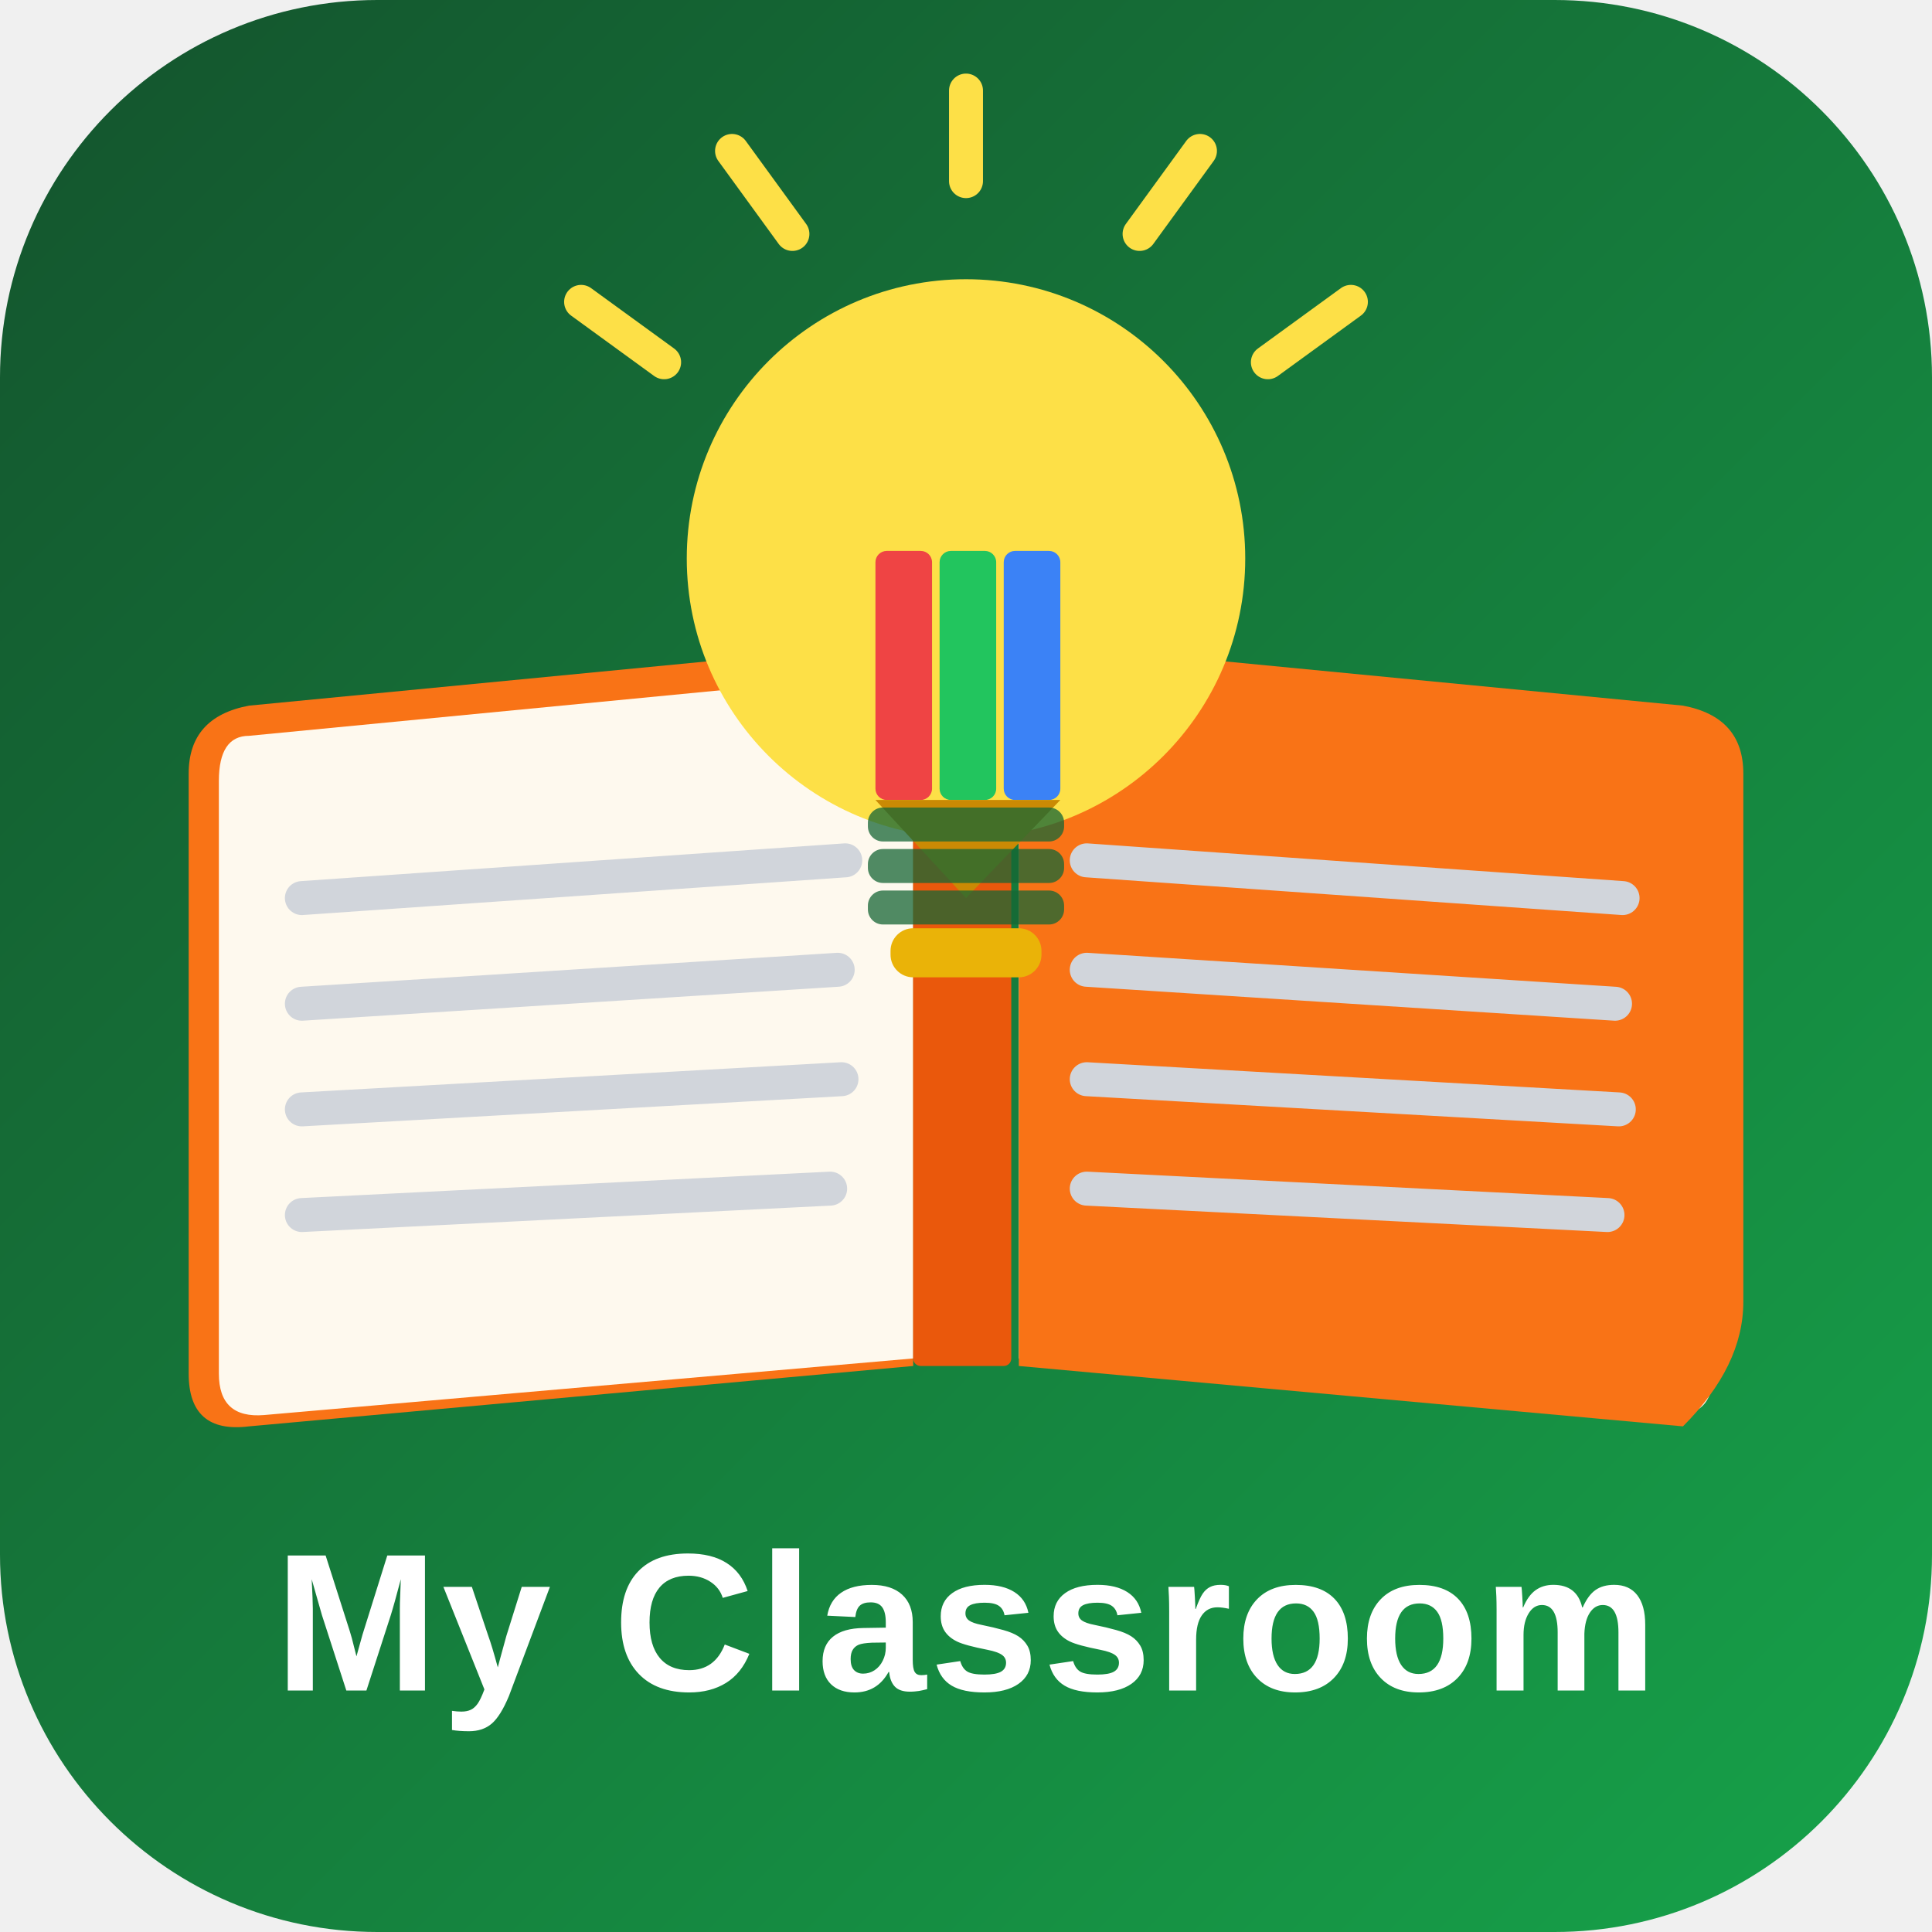
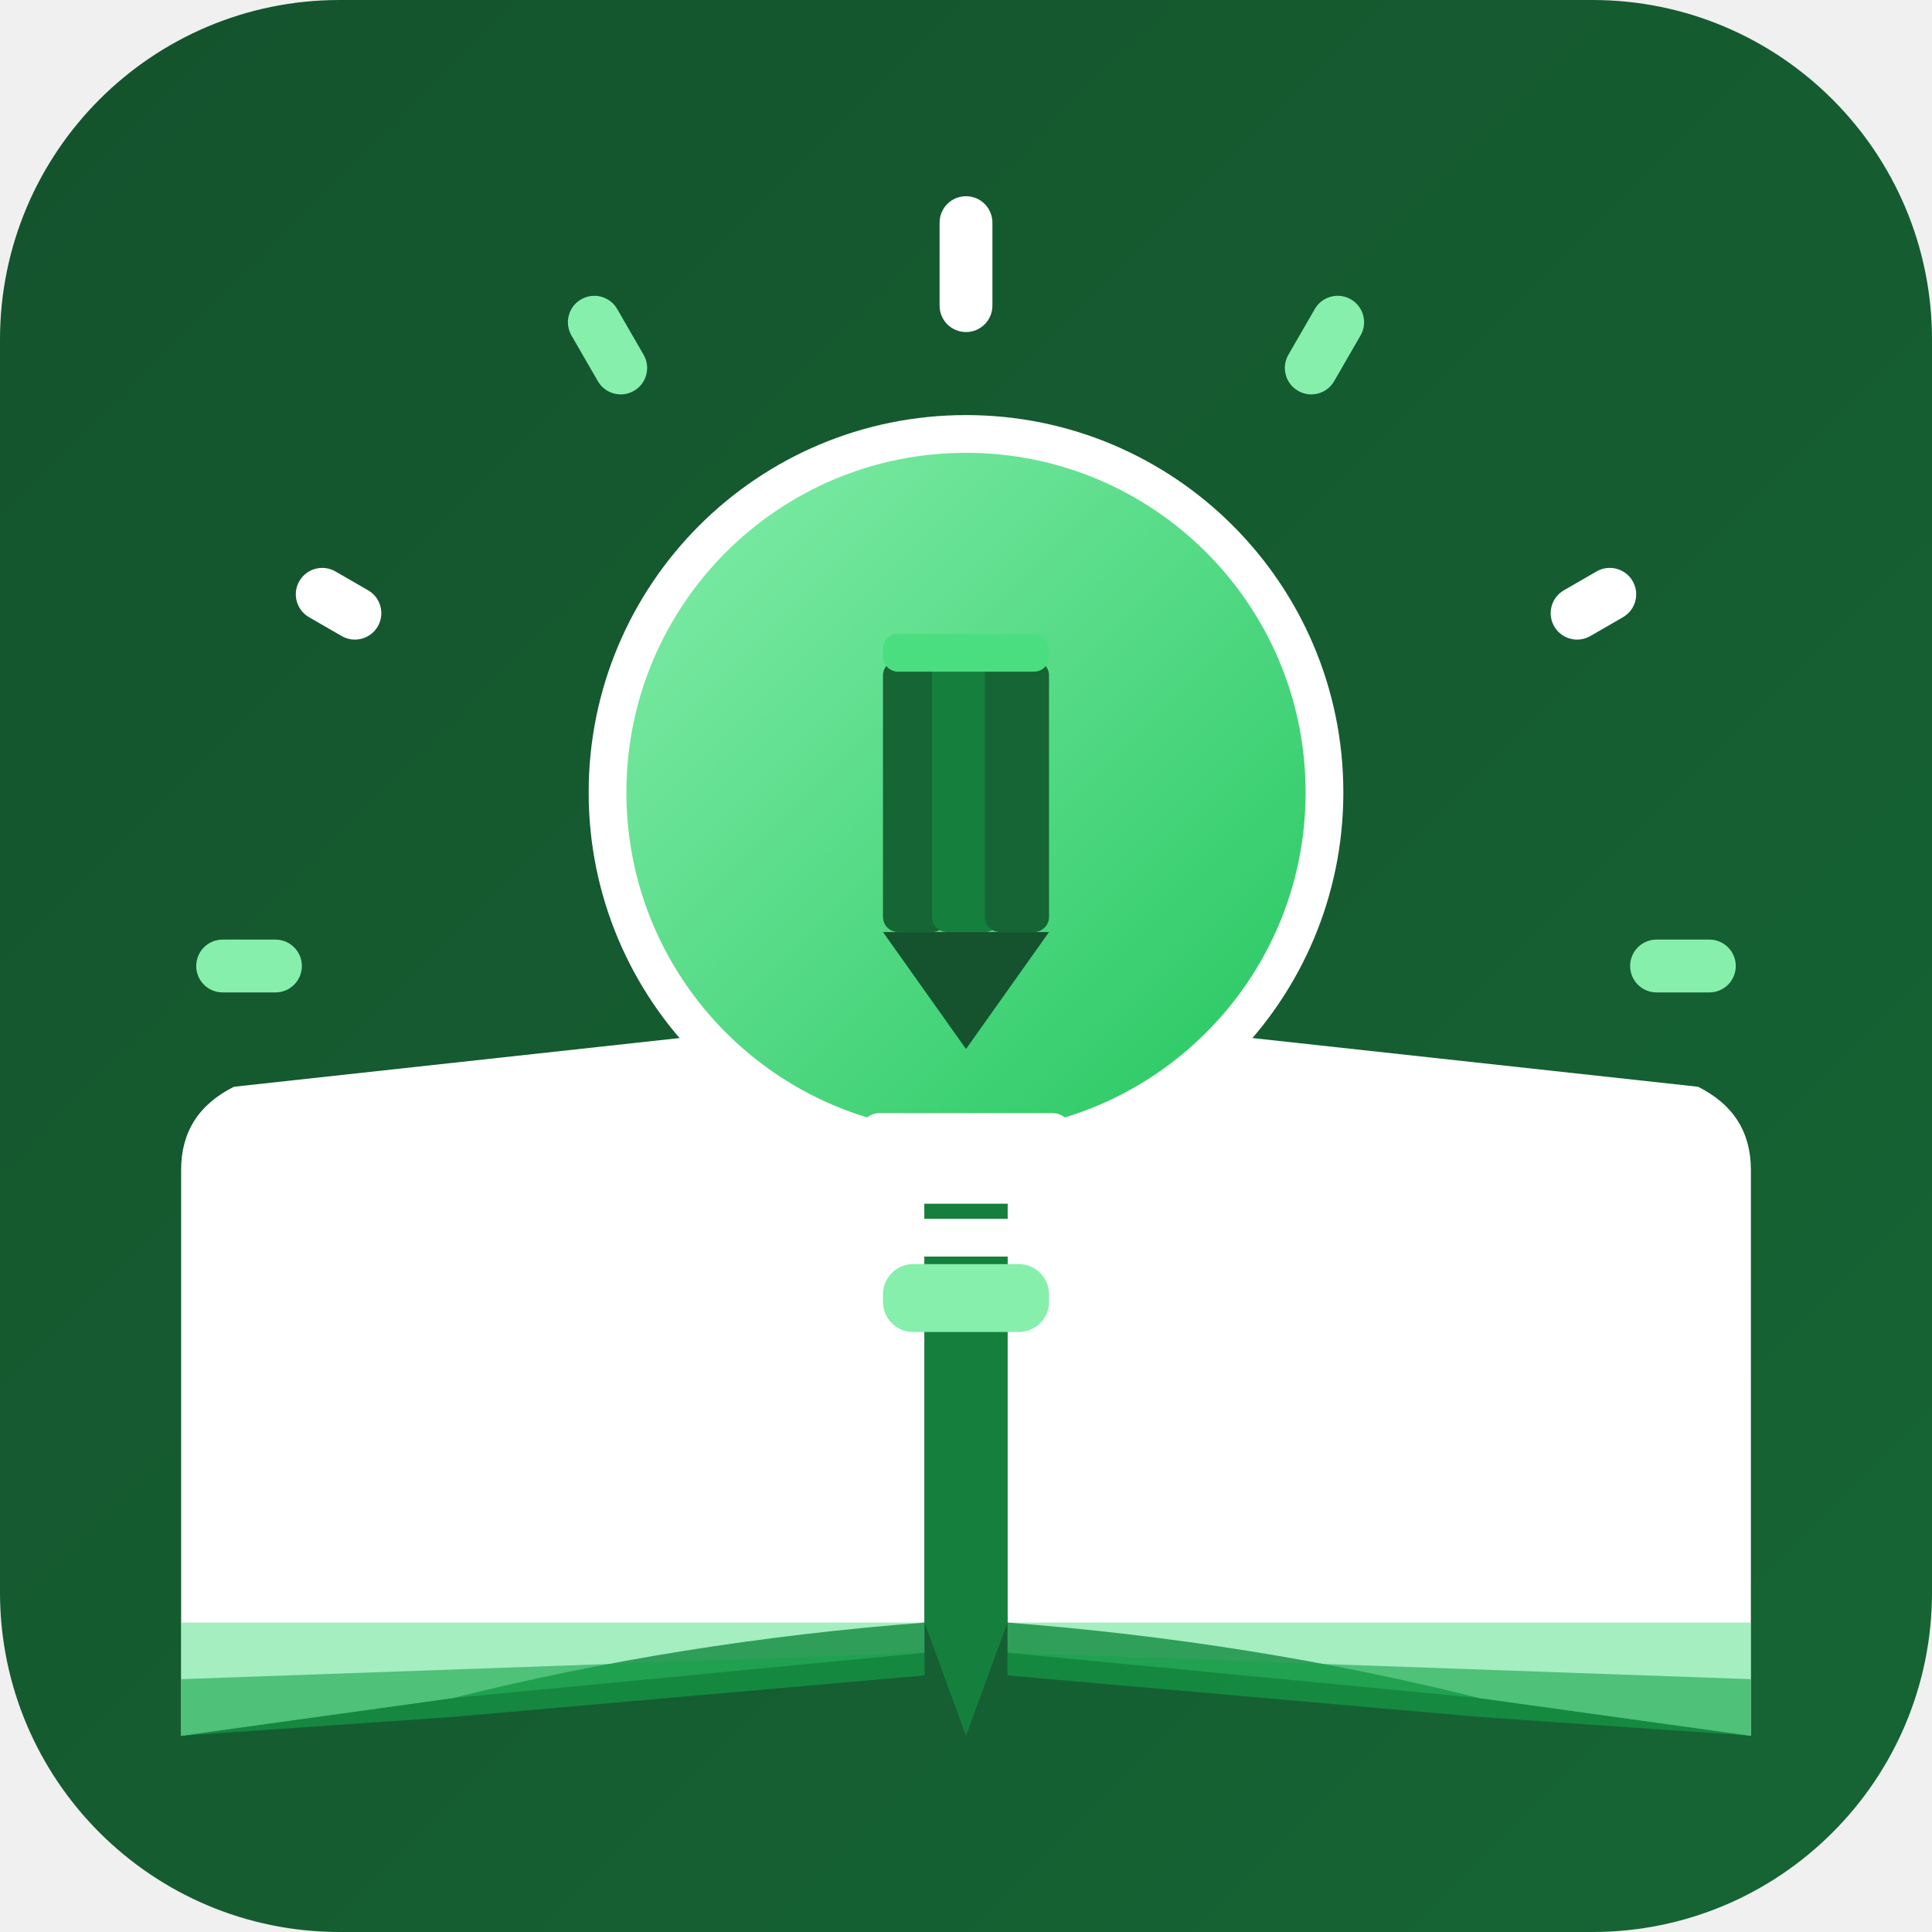
<svg xmlns="http://www.w3.org/2000/svg" viewBox="0 0 512 512">
  <defs>
    <linearGradient id="bg" x1="0%" y1="0%" x2="100%" y2="100%">
      <stop offset="0%" stop-color="#14532d" />
-       <stop offset="100%" stop-color="#16a34a" />
+       <stop offset="100%" stop-color="#166534" />
+     </linearGradient>
+     <linearGradient id="bulbGrad" x1="0%" y1="0%" x2="100%" y2="100%">
+       <stop offset="0%" stop-color="#86efac" />
+       <stop offset="100%" stop-color="#22c55e" />
    </linearGradient>
  </defs>
-   <rect width="512" height="512" rx="100" fill="url(#bg)" />
-   <path d="M50 345 L50 205 Q50 190 66 187 L242 170 L242 362 L66 378 Q50 380 50 364 Z" fill="#f97316" />
-   <path d="M66 195 L242 178 L242 360 L70 375 Q58 376 58 364 L58 207 Q58 195 66 195 Z" fill="#fef9ee" />
-   <path d="M270 178 L446 195 Q454 195 454 207 L454 364 Q454 376 442 375 L270 360 Z" fill="#fef9ee" />
-   <path d="M462 205 L462 345 Q462 362 446 378 L270 362 L270 170 L446 187 Q462 190 462 205 Z" fill="#f97316" />
-   <rect x="242" y="170" width="26" height="192" fill="#ea580c" rx="2" />
-   <line x1="80" y1="238" x2="224" y2="228" stroke="#d1d5db" stroke-width="9" stroke-linecap="round" />
-   <line x1="80" y1="266" x2="222" y2="257" stroke="#d1d5db" stroke-width="9" stroke-linecap="round" />
-   <line x1="80" y1="294" x2="223" y2="286" stroke="#d1d5db" stroke-width="9" stroke-linecap="round" />
-   <line x1="80" y1="322" x2="220" y2="315" stroke="#d1d5db" stroke-width="9" stroke-linecap="round" />
-   <line x1="288" y1="228" x2="430" y2="238" stroke="#d1d5db" stroke-width="9" stroke-linecap="round" />
-   <line x1="288" y1="257" x2="428" y2="266" stroke="#d1d5db" stroke-width="9" stroke-linecap="round" />
-   <line x1="288" y1="286" x2="429" y2="294" stroke="#d1d5db" stroke-width="9" stroke-linecap="round" />
-   <line x1="288" y1="315" x2="426" y2="322" stroke="#d1d5db" stroke-width="9" stroke-linecap="round" />
-   <line x1="256" y1="48" x2="256" y2="24" stroke="#fde047" stroke-width="9" stroke-linecap="round" />
-   <line x1="302" y1="62" x2="318" y2="40" stroke="#fde047" stroke-width="9" stroke-linecap="round" />
-   <line x1="336" y1="96" x2="358" y2="80" stroke="#fde047" stroke-width="9" stroke-linecap="round" />
-   <line x1="210" y1="62" x2="194" y2="40" stroke="#fde047" stroke-width="9" stroke-linecap="round" />
-   <line x1="176" y1="96" x2="154" y2="80" stroke="#fde047" stroke-width="9" stroke-linecap="round" />
-   <circle cx="256" cy="148" r="74" fill="#fde047" />
-   <rect x="232" y="146" width="15" height="66" rx="3" fill="#ef4444" />
-   <rect x="249" y="146" width="15" height="66" rx="3" fill="#22c55e" />
-   <rect x="266" y="146" width="15" height="66" rx="3" fill="#3b82f6" />
-   <polygon points="232,212 281,212 256,238" fill="#ca8a04" />
-   <rect x="230" y="214" width="52" height="9" rx="4" fill="#166534" opacity="0.75" />
-   <rect x="230" y="225" width="52" height="9" rx="4" fill="#166534" opacity="0.75" />
-   <rect x="230" y="236" width="52" height="9" rx="4" fill="#166534" opacity="0.75" />
-   <rect x="236" y="246" width="40" height="13" rx="6" fill="#eab308" />
-   <text x="256" y="448" font-family="'Arial Rounded MT Bold', Arial, sans-serif" font-size="52" font-weight="900" text-anchor="middle" fill="white" letter-spacing="1">My Classroom</text>
+   <rect width="512" height="512" rx="90" fill="url(#bg)" />
+   <path d="M48 460 L48 310 Q48 295 62 288 L245 268 L245 430 Q180 435 120 450 Z" fill="white" />
+   <path d="M48 430 L48 460 L120 450 L245 438 L245 430 Z" fill="#4ade80" opacity="0.5" />
+   <path d="M48 445 L48 460 L120 455 L245 444 L245 438 Z" fill="#16a34a" opacity="0.6" />
+   <path d="M464 460 L464 310 Q464 295 450 288 L267 268 L267 430 Q332 435 392 450 Z" fill="white" />
+   <path d="M464 430 L464 460 L392 450 L267 438 L267 430 Z" fill="#4ade80" opacity="0.5" />
+   <path d="M464 445 L464 460 L392 455 L267 444 L267 438 Z" fill="#16a34a" opacity="0.6" />
+   <path d="M245 430 L256 460 L267 430 L267 268 L256 272 L245 268 Z" fill="#15803d" />
+   <rect x="249" y="52" width="14" height="36" rx="7" fill="white" transform="rotate(0 256 256)" />
+   <rect x="249" y="52" width="14" height="28" rx="7" fill="#86efac" transform="rotate(30 256 256)" />
+   <rect x="249" y="52" width="14" height="24" rx="7" fill="white" transform="rotate(60 256 256)" />
+   <rect x="249" y="52" width="14" height="28" rx="7" fill="#86efac" transform="rotate(90 256 256)" />
+   <rect x="249" y="52" width="14" height="28" rx="7" fill="#86efac" transform="rotate(-30 256 256)" />
+   <rect x="249" y="52" width="14" height="24" rx="7" fill="white" transform="rotate(-60 256 256)" />
+   <rect x="249" y="52" width="14" height="28" rx="7" fill="#86efac" transform="rotate(-90 256 256)" />
+   <circle cx="256" cy="210" r="95" fill="url(#bulbGrad)" />
+   <circle cx="256" cy="210" r="95" fill="none" stroke="white" stroke-width="10" />
+   <rect x="234" y="175" width="17" height="72" rx="4" fill="#166534" />
+   <rect x="247" y="170" width="18" height="77" rx="4" fill="#15803d" />
+   <rect x="261" y="175" width="17" height="72" rx="4" fill="#166534" />
+   <polygon points="234,247 278,247 256,278" fill="#14532d" />
+   <rect x="234" y="168" width="44" height="10" rx="4" fill="#4ade80" />
+   <rect x="228" y="295" width="56" height="10" rx="5" fill="white" />
+   <rect x="228" y="309" width="56" height="10" rx="5" fill="white" />
+   <rect x="228" y="323" width="56" height="10" rx="5" fill="white" />
+   <rect x="234" y="335" width="44" height="18" rx="8" fill="#86efac" />
</svg>
